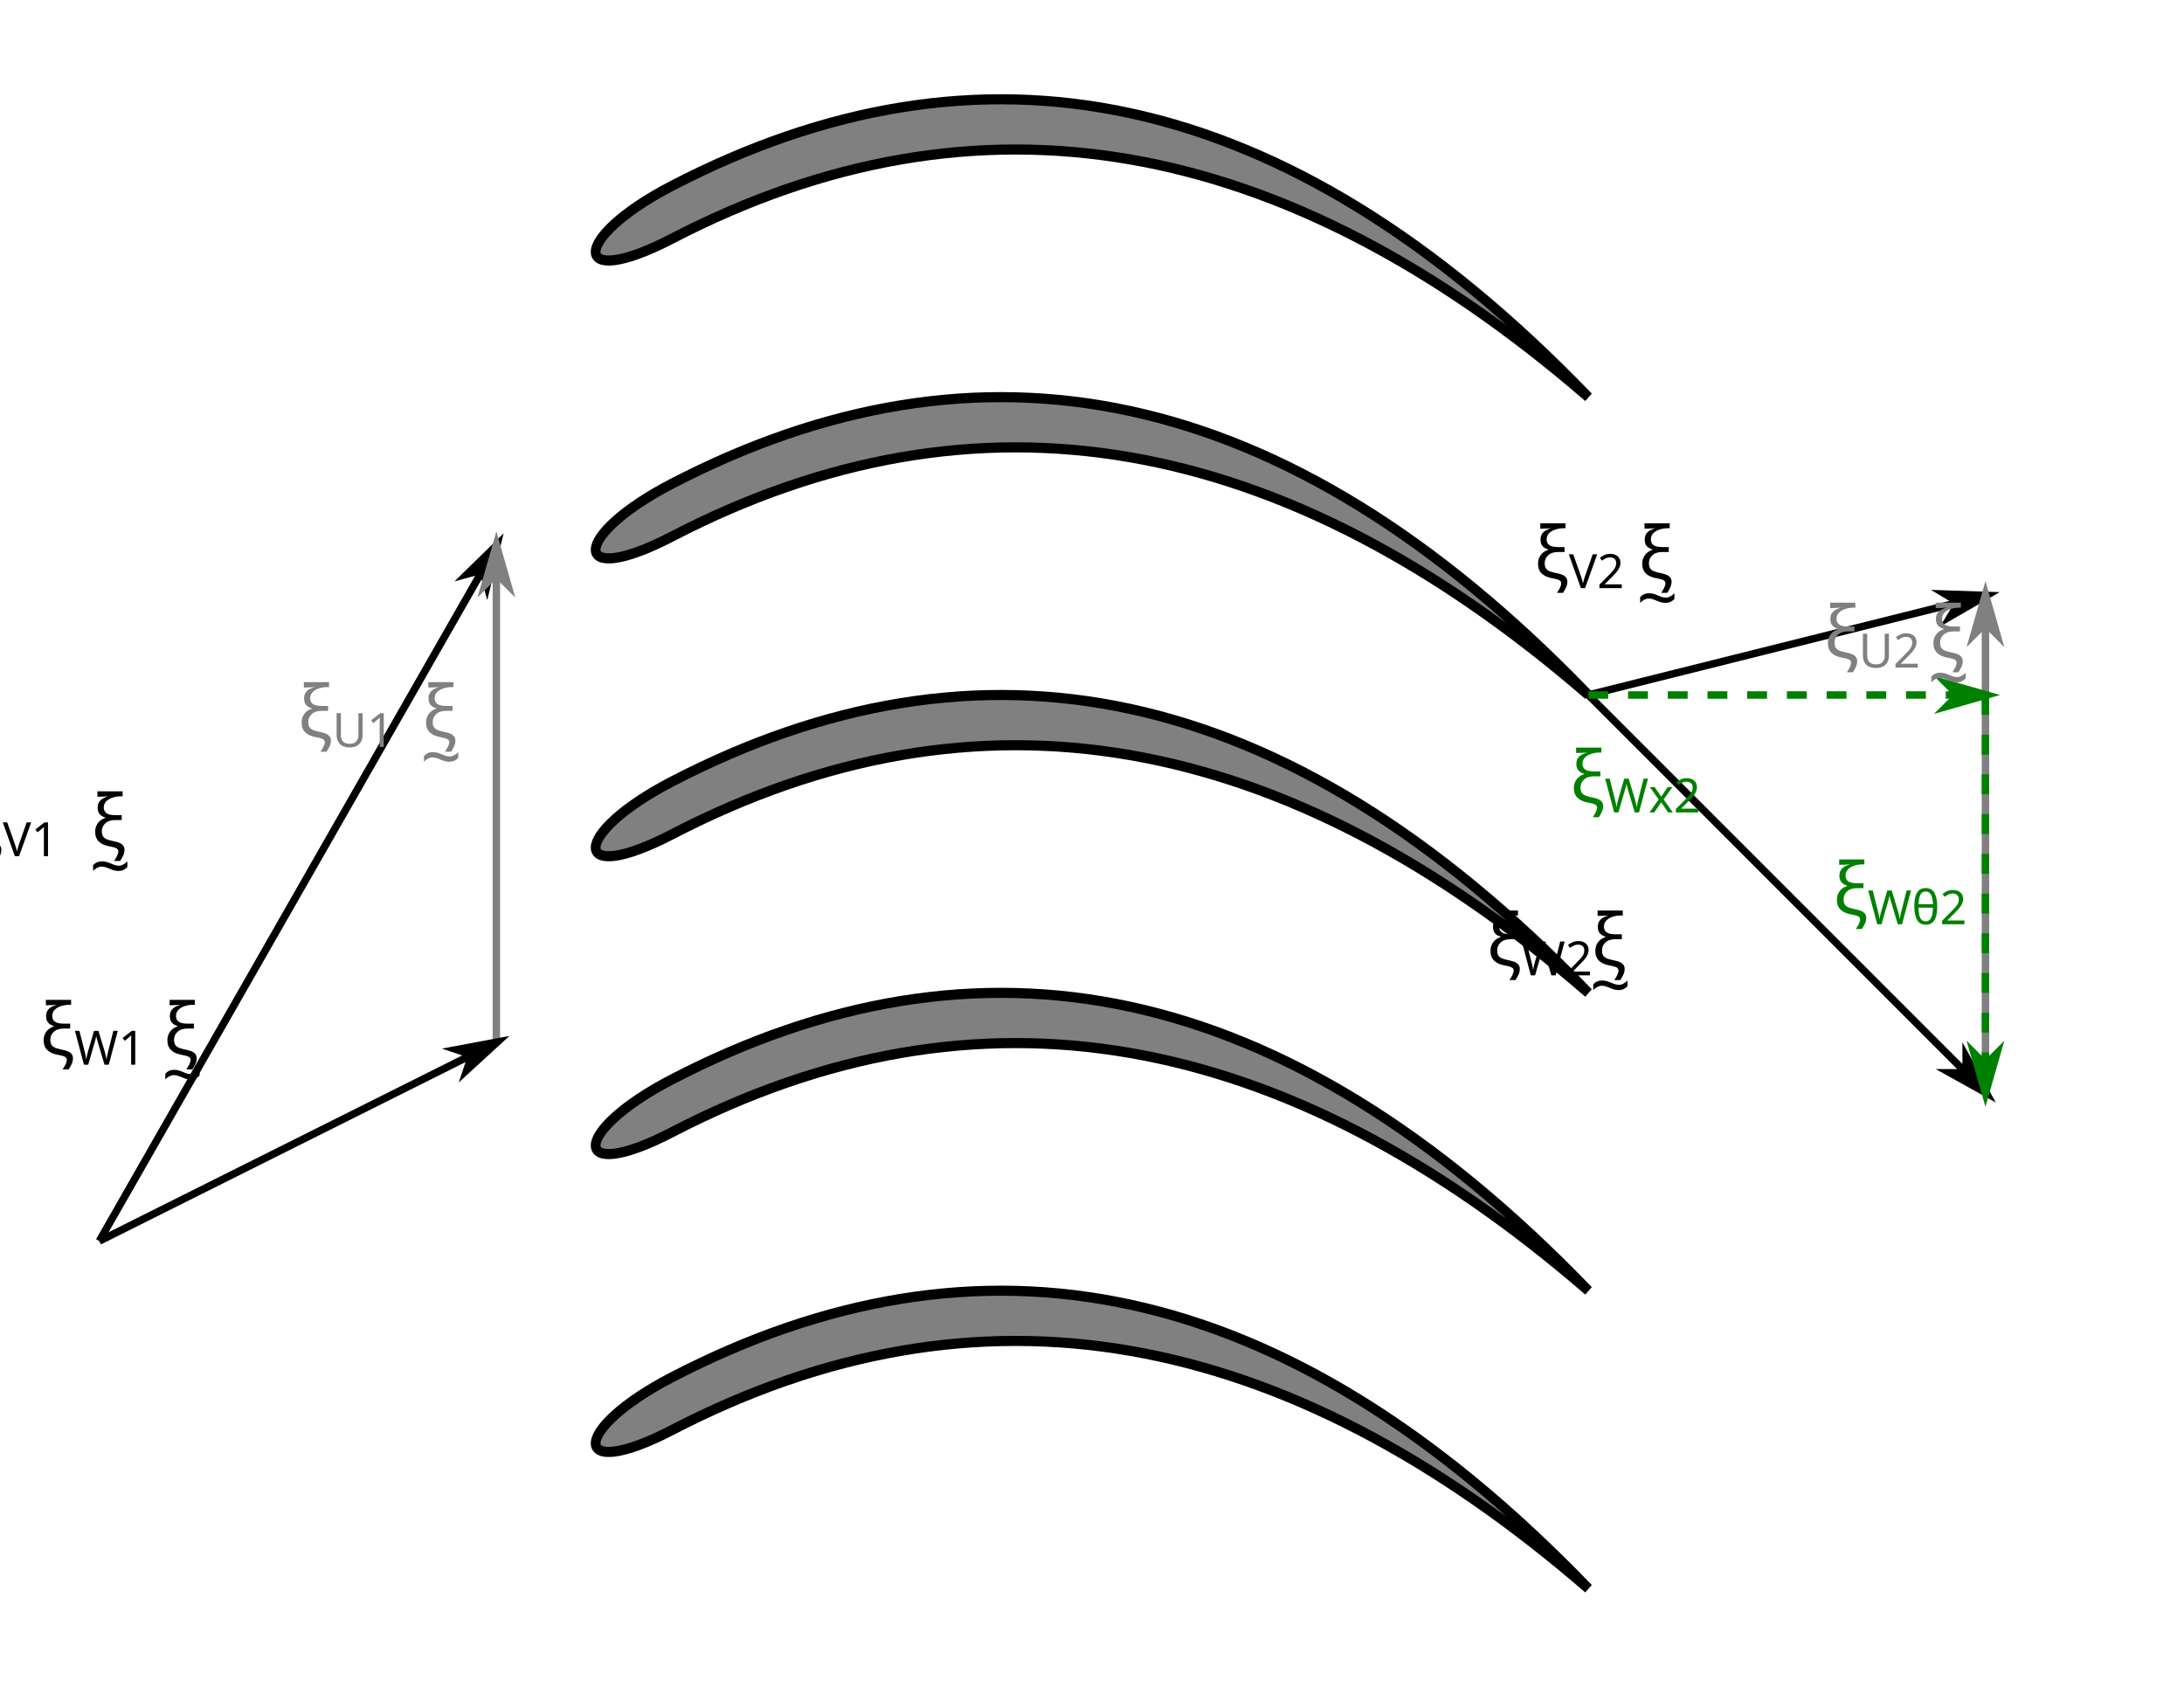
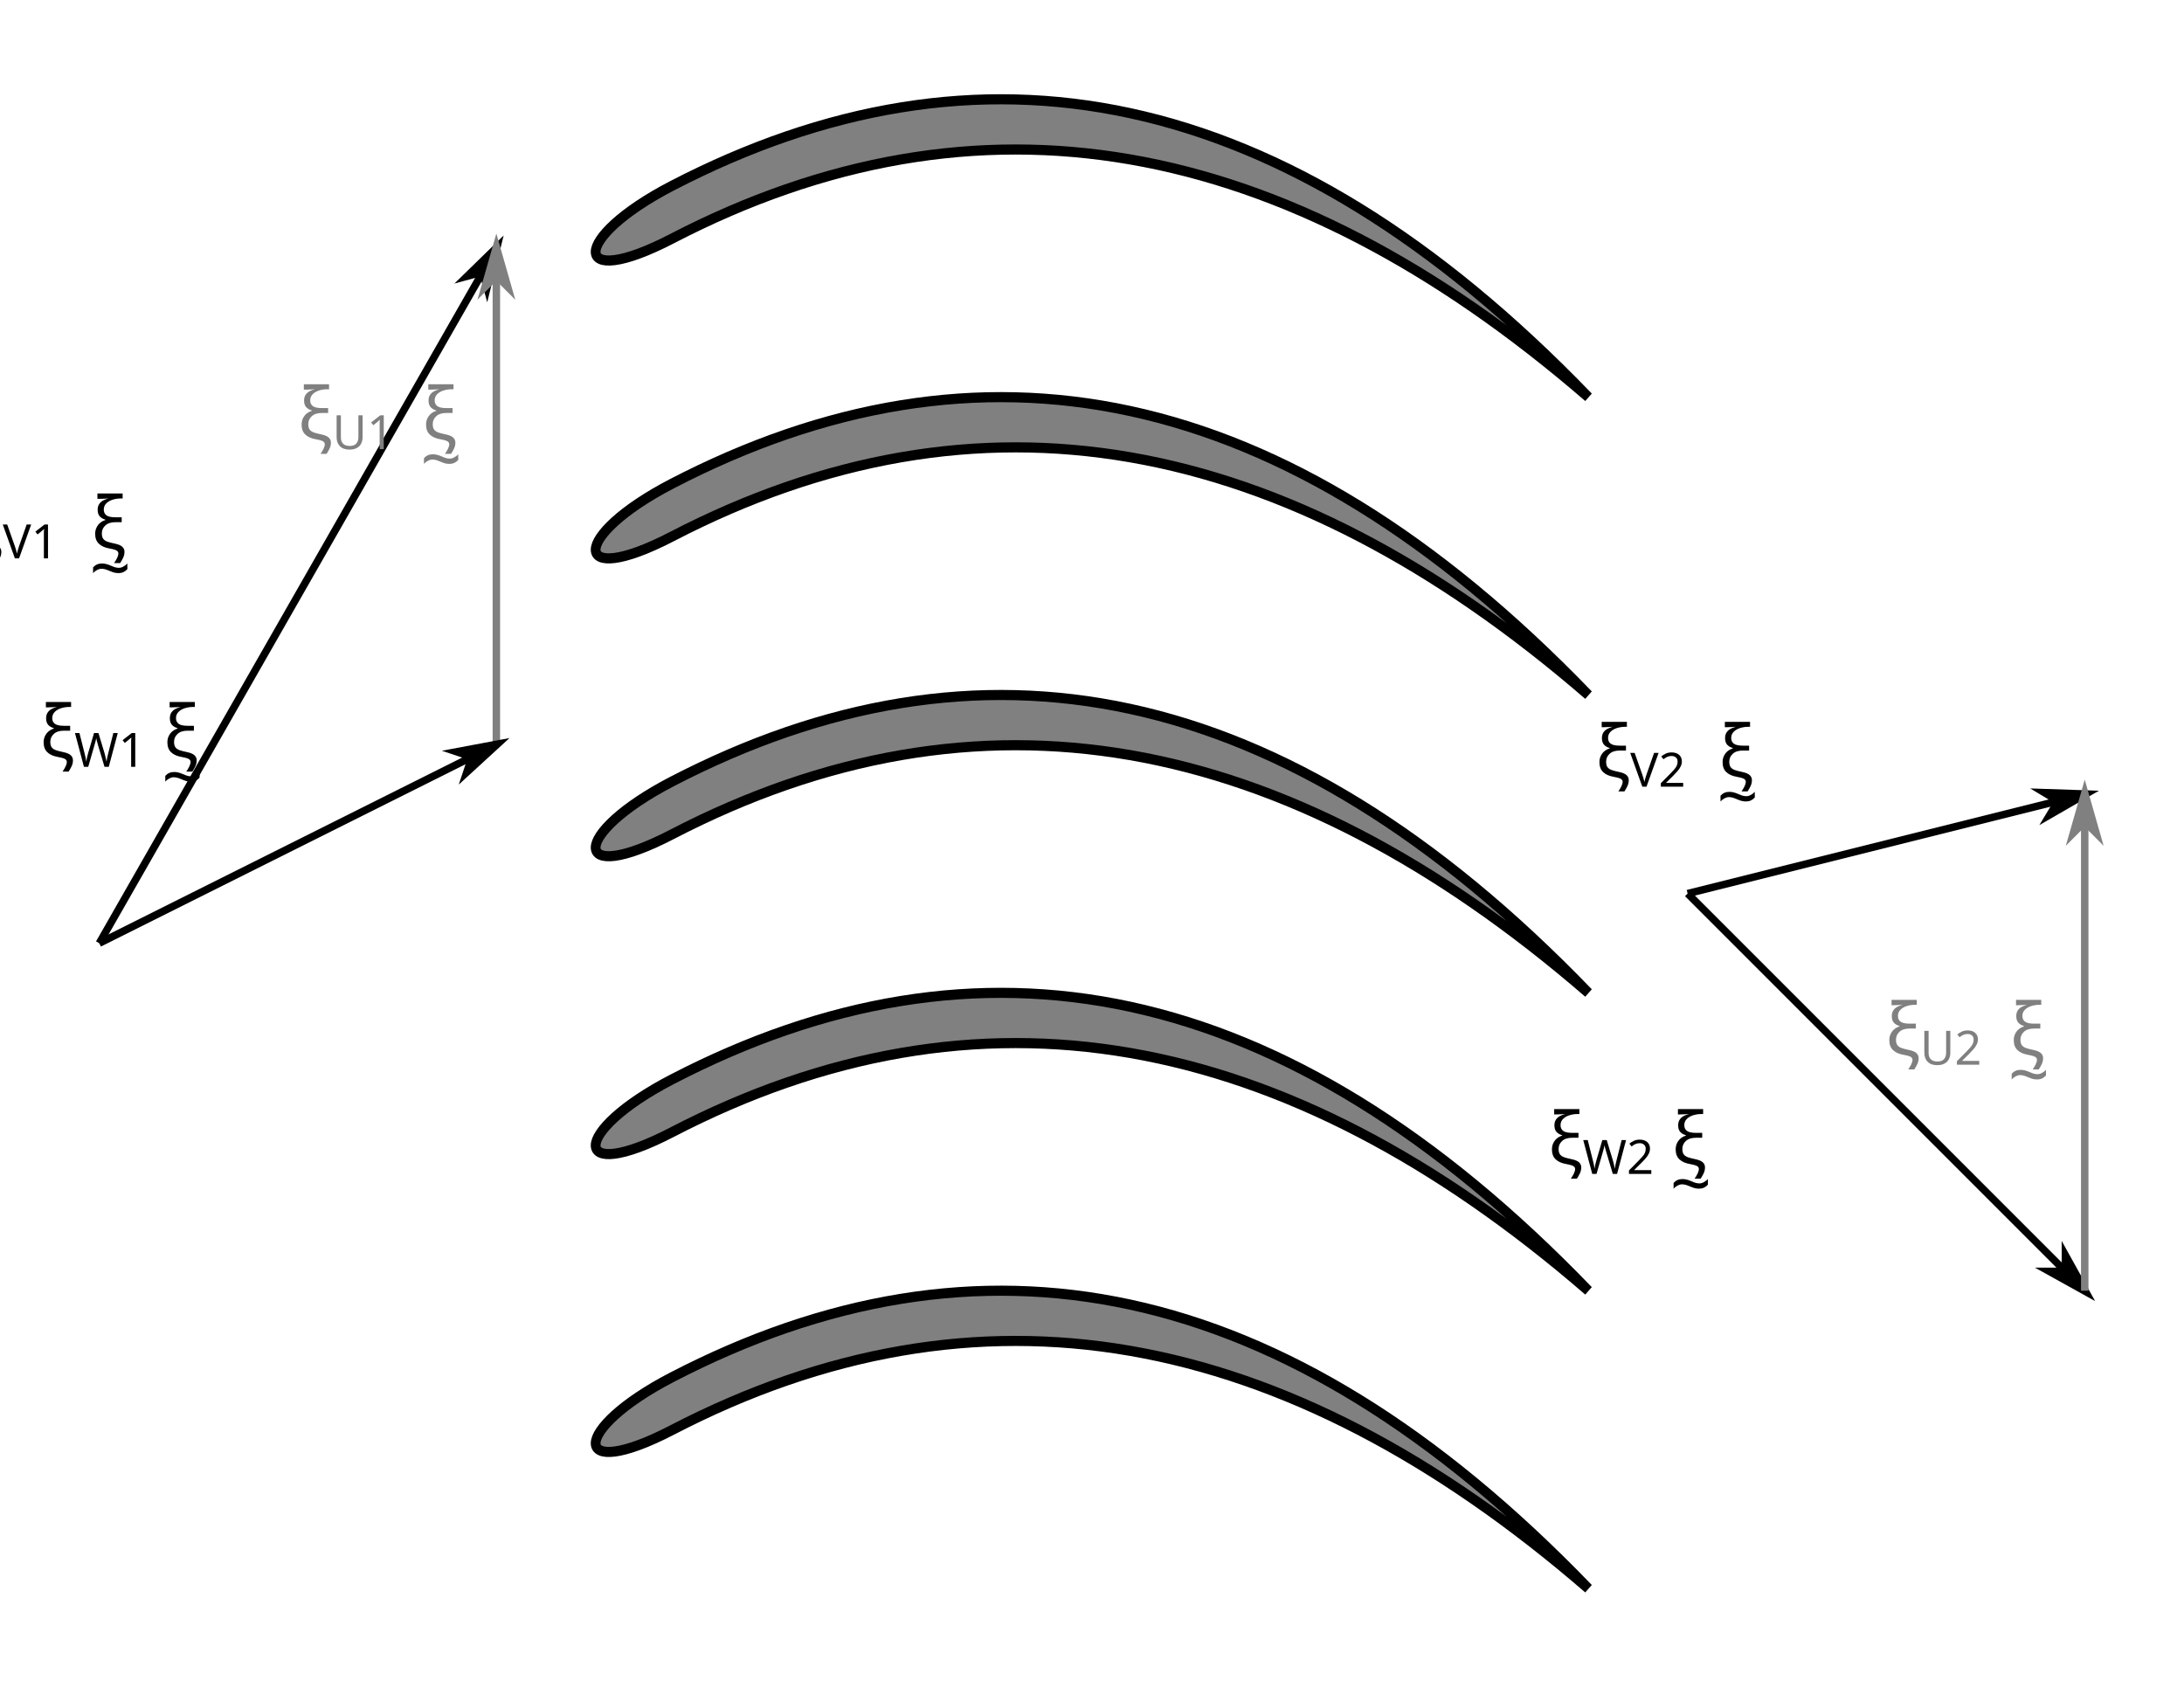
<svg xmlns="http://www.w3.org/2000/svg" width="440" height="340" viewBox="0 0 440 340" version="1.1" id="svg1097">
  <defs id="defs1091">
    <marker style="overflow:visible" id="marker3084" refX="0" refY="0" orient="auto">
      <path transform="matrix(-0.4,0,0,-0.4,-4,0)" style="fill:#008000;fill-opacity:1;fill-rule:evenodd;stroke:#008000;stroke-width:1pt;stroke-opacity:1" d="M 0,0 5,-5 -12.5,0 5,5 Z" id="path3082" />
    </marker>
    <marker style="overflow:visible" id="marker3074" refX="0" refY="0" orient="auto">
      <path transform="matrix(-0.4,0,0,-0.4,-4,0)" style="fill:#008000;fill-opacity:1;fill-rule:evenodd;stroke:#008000;stroke-width:1pt;stroke-opacity:1" d="M 0,0 5,-5 -12.5,0 5,5 Z" id="path3072" />
    </marker>
    <marker style="overflow:visible" id="marker3064" refX="0" refY="0" orient="auto">
      <path transform="matrix(-0.4,0,0,-0.4,-4,0)" style="fill:#808080;fill-opacity:1;fill-rule:evenodd;stroke:#808080;stroke-width:1pt;stroke-opacity:1" d="M 0,0 5,-5 -12.5,0 5,5 Z" id="path3062" />
    </marker>
    <marker style="overflow:visible" id="marker3054" refX="0" refY="0" orient="auto">
      <path transform="matrix(-0.4,0,0,-0.4,-4,0)" style="fill:#000000;fill-opacity:1;fill-rule:evenodd;stroke:#000000;stroke-width:1pt;stroke-opacity:1" d="M 0,0 5,-5 -12.5,0 5,5 Z" id="path3052" />
    </marker>
    <marker style="overflow:visible" id="marker3044" refX="0" refY="0" orient="auto">
      <path transform="matrix(-0.4,0,0,-0.4,-4,0)" style="fill:#000000;fill-opacity:1;fill-rule:evenodd;stroke:#000000;stroke-width:1pt;stroke-opacity:1" d="M 0,0 5,-5 -12.5,0 5,5 Z" id="path3042" />
    </marker>
    <marker style="overflow:visible" id="marker2220" refX="0" refY="0" orient="auto">
      <path transform="matrix(-0.4,0,0,-0.4,-4,0)" style="fill:#000000;fill-opacity:1;fill-rule:evenodd;stroke:#000000;stroke-width:1pt;stroke-opacity:1" d="M 0,0 5,-5 -12.5,0 5,5 Z" id="path2218" />
    </marker>
    <marker style="overflow:visible" id="marker2210" refX="0" refY="0" orient="auto">
      <path transform="matrix(-0.4,0,0,-0.4,-4,0)" style="fill:#000000;fill-opacity:1;fill-rule:evenodd;stroke:#000000;stroke-width:1pt;stroke-opacity:1" d="M 0,0 5,-5 -12.5,0 5,5 Z" id="path2208" />
    </marker>
    <marker style="overflow:visible" id="marker2158" refX="0" refY="0" orient="auto">
      <path transform="matrix(-0.4,0,0,-0.4,-4,0)" style="fill:#808080;fill-opacity:1;fill-rule:evenodd;stroke:#808080;stroke-width:1pt;stroke-opacity:1" d="M 0,0 5,-5 -12.5,0 5,5 Z" id="path2156" />
    </marker>
    <marker style="overflow:visible" id="marker2074" refX="0" refY="0" orient="auto">
      <path transform="matrix(-1.1,0,0,-1.1,-1.1,0)" d="M 8.719,4.034 -2.207,0.016 8.719,-4.002 c -1.745,2.372 -1.735,5.617 -6e-7,8.035 z" style="fill:#000000;fill-opacity:1;fill-rule:evenodd;stroke:#000000;stroke-width:0.625;stroke-linejoin:round;stroke-opacity:1" id="path2072" />
    </marker>
    <marker style="overflow:visible" id="marker2064" refX="0" refY="0" orient="auto">
      <path transform="matrix(-1.1,0,0,-1.1,-1.1,0)" d="M 8.719,4.034 -2.207,0.016 8.719,-4.002 c -1.745,2.372 -1.735,5.617 -6e-7,8.035 z" style="fill:#000000;fill-opacity:1;fill-rule:evenodd;stroke:#000000;stroke-width:0.625;stroke-linejoin:round;stroke-opacity:1" id="path2062" />
    </marker>
    <marker style="overflow:visible" id="marker2030" refX="0" refY="0" orient="auto">
      <path transform="matrix(-1.1,0,0,-1.1,-1.1,0)" d="M 8.719,4.034 -2.207,0.016 8.719,-4.002 c -1.745,2.372 -1.735,5.617 -6e-7,8.035 z" style="fill:#808080;fill-opacity:1;fill-rule:evenodd;stroke:#808080;stroke-width:0.625;stroke-linejoin:round;stroke-opacity:1" id="path2028" />
    </marker>
    <marker style="overflow:visible" id="marker1862" refX="0" refY="0" orient="auto">
      <path transform="matrix(-0.8,0,0,-0.8,-10,0)" style="fill:#808080;fill-opacity:1;fill-rule:evenodd;stroke:#808080;stroke-width:1pt;stroke-opacity:1" d="M 0,0 5,-5 -12.5,0 5,5 Z" id="path1860" />
    </marker>
    <marker style="overflow:visible" id="marker1810" refX="0" refY="0" orient="auto">
      <path transform="matrix(-0.8,0,0,-0.8,-10,0)" style="fill:#000000;fill-opacity:1;fill-rule:evenodd;stroke:#000000;stroke-width:1pt;stroke-opacity:1" d="M 0,0 5,-5 -12.5,0 5,5 Z" id="path1808" />
    </marker>
  </defs>
  <g id="layer1" transform="translate(0,-238.25)">
    <path style="font-variation-settings:normal;vector-effect:none;fill:#808080;fill-opacity:1;stroke:#000000;stroke-width:1.914;stroke-linecap:butt;stroke-linejoin:miter;stroke-miterlimit:4;stroke-dasharray:none;stroke-dashoffset:0;stroke-opacity:1;marker:none;stop-color:#000000" d="m 300,400 c 50,-60 60,-120 30,-180 -10,-20 0,-20 10,0 30,60 20,120 -40,180 z" id="path1424" transform="matrix(0,-1.064177,1.025641,0,-90.2564,697.5031)" />
-     <g id="g2848" transform="rotate(-90,220.7498,558.9998)">
+     <g id="g2848" transform="rotate(-90,190.7498,528.9998)">
      <g id="g2012">
        <path style="font-variation-settings:normal;opacity:1;vector-effect:none;fill:none;fill-opacity:1;stroke:#000000;stroke-width:1.5;stroke-linecap:butt;stroke-linejoin:miter;stroke-miterlimit:4;stroke-dasharray:none;stroke-dashoffset:0;stroke-opacity:1;marker:none;marker-end:url(#marker2220);stop-color:#000000;stop-opacity:1" d="m 260,120 140,80" id="path1806" transform="translate(31.49956,238.25)" />
        <g id="g2644" transform="rotate(90,365.6508,359.0699)">
          <text xml:space="preserve" style="font-style:normal;font-variant:normal;font-weight:normal;font-stretch:normal;font-size:14.667px;font-family:'SBL BibLit';-inkscape-font-specification:'SBL BibLit';text-align:center;text-anchor:middle;fill:#000000;fill-opacity:1;stroke:none;stroke-width:1.5;stroke-linecap:round;stroke-miterlimit:4;stroke-dasharray:none;stroke-opacity:1;stop-color:#000000" x="400" y="140" id="text2616" transform="translate(-11.98266,222.8704)">
            <tspan id="tspan2614" x="400" y="140" style="font-style:normal;font-variant:normal;font-weight:normal;font-stretch:normal;font-size:14.667px;font-family:'SBL BibLit';-inkscape-font-specification:'SBL BibLit'">~</tspan>
          </text>
          <text xml:space="preserve" style="font-weight:900;font-stretch:condensed;font-size:14.667px;font-family:'Noto Sans';-inkscape-font-specification:'Noto Sans Heavy Condensed';text-align:center;text-anchor:middle;fill:none;stroke:#008000;stroke-width:1.5;stroke-linecap:round;stroke-miterlimit:4;stroke-dasharray:none;stop-color:#000000" x="350" y="120" id="text2622" transform="translate(37.68068,233.7872)">
            <tspan id="tspan2620" x="350" y="120" style="font-style:normal;font-variant:normal;font-weight:normal;font-stretch:normal;font-size:14.667px;font-family:'SBL BibLit';-inkscape-font-specification:'SBL BibLit';fill:#000000;fill-opacity:1;stroke:none;stroke-opacity:1">ξ</tspan>
          </text>
          <text xml:space="preserve" style="font-weight:900;font-stretch:condensed;font-size:14.667px;font-family:'Noto Sans';-inkscape-font-specification:'Noto Sans Heavy Condensed';text-align:center;text-anchor:middle;fill:none;stroke:#008000;stroke-width:1.5;stroke-linecap:round;stroke-miterlimit:4;stroke-dasharray:none;stop-color:#000000" x="350" y="120" id="text2610" transform="translate(43.24336,233.7872)">
            <tspan id="tspan2608" x="350" y="120" style="font-style:normal;font-variant:normal;font-weight:normal;font-stretch:normal;font-size:14.667px;font-family:'SBL BibLit';-inkscape-font-specification:'SBL BibLit';fill:#000000;fill-opacity:1;stroke:none;stroke-opacity:1">ξ<tspan style="font-size:65%;baseline-shift:sub" id="tspan2646">V1</tspan>
            </tspan>
          </text>
        </g>
      </g>
      <g id="g1941">
        <path style="font-variation-settings:normal;opacity:1;vector-effect:none;fill:none;fill-opacity:1;stroke:#808080;stroke-width:1.5;stroke-linecap:butt;stroke-linejoin:miter;stroke-miterlimit:4;stroke-dasharray:none;stroke-dashoffset:0;stroke-opacity:1;marker:none;marker-end:url(#marker2158);stop-color:#000000;stop-opacity:1" d="M 260,120 H 360" id="path1858" transform="translate(71.49956,318.25)" />
        <g id="g2686" transform="rotate(90,343.3194,403.4012)" style="fill:#808080">
          <text xml:space="preserve" style="font-style:normal;font-variant:normal;font-weight:normal;font-stretch:normal;font-size:14.667px;font-family:'SBL BibLit';-inkscape-font-specification:'SBL BibLit';text-align:center;text-anchor:middle;fill:#808080;fill-opacity:1;stroke:none;stroke-width:1.5;stroke-linecap:round;stroke-miterlimit:4;stroke-dasharray:none;stroke-opacity:1;stop-color:#000000" x="400" y="140" id="text2674" transform="translate(-11.98266,222.8704)">
            <tspan id="tspan2672" x="400" y="140" style="font-style:normal;font-variant:normal;font-weight:normal;font-stretch:normal;font-size:14.667px;font-family:'SBL BibLit';-inkscape-font-specification:'SBL BibLit';fill:#808080">~</tspan>
          </text>
          <text xml:space="preserve" style="font-weight:900;font-stretch:condensed;font-size:14.667px;font-family:'Noto Sans';-inkscape-font-specification:'Noto Sans Heavy Condensed';text-align:center;text-anchor:middle;fill:#808080;stroke:#008000;stroke-width:1.5;stroke-linecap:round;stroke-miterlimit:4;stroke-dasharray:none;stop-color:#000000" x="350" y="120" id="text2678" transform="translate(37.68068,233.7872)">
            <tspan id="tspan2676" x="350" y="120" style="font-style:normal;font-variant:normal;font-weight:normal;font-stretch:normal;font-size:14.667px;font-family:'SBL BibLit';-inkscape-font-specification:'SBL BibLit';fill:#808080;fill-opacity:1;stroke:none;stroke-opacity:1">ξ</tspan>
          </text>
          <text xml:space="preserve" style="font-weight:900;font-stretch:condensed;font-size:14.667px;font-family:'Noto Sans';-inkscape-font-specification:'Noto Sans Heavy Condensed';text-align:center;text-anchor:middle;fill:#808080;stroke:#008000;stroke-width:1.5;stroke-linecap:round;stroke-miterlimit:4;stroke-dasharray:none;stop-color:#000000" x="350" y="120" id="text2684" transform="translate(43.60179,233.7872)">
            <tspan id="tspan2682" x="350" y="120" style="font-style:normal;font-variant:normal;font-weight:normal;font-stretch:normal;font-size:14.667px;font-family:'SBL BibLit';-inkscape-font-specification:'SBL BibLit';fill:#808080;fill-opacity:1;stroke:none;stroke-opacity:1">ξ<tspan style="font-size:65%;baseline-shift:sub;fill:#808080" id="tspan2680">U1</tspan>
            </tspan>
          </text>
        </g>
      </g>
      <g id="g2047">
        <path style="font-variation-settings:normal;opacity:1;vector-effect:none;fill:none;fill-opacity:1;stroke:#000000;stroke-width:1.5;stroke-linecap:butt;stroke-linejoin:miter;stroke-miterlimit:4;stroke-dasharray:none;stroke-dashoffset:0;stroke-opacity:1;marker:none;marker-end:url(#marker2210);stop-color:#000000;stop-opacity:1" d="m 260,120 40,80" id="path1752" transform="translate(31.49956,238.25)" />
        <g id="g2720" transform="rotate(90,337.3769,345.3437)">
          <text xml:space="preserve" style="font-style:normal;font-variant:normal;font-weight:normal;font-stretch:normal;font-size:14.667px;font-family:'SBL BibLit';-inkscape-font-specification:'SBL BibLit';text-align:center;text-anchor:middle;fill:#000000;fill-opacity:1;stroke:none;stroke-width:1.5;stroke-linecap:round;stroke-miterlimit:4;stroke-dasharray:none;stroke-opacity:1;stop-color:#000000" x="400" y="140" id="text2708" transform="translate(-11.98266,222.8704)">
            <tspan id="tspan2706" x="400" y="140" style="font-style:normal;font-variant:normal;font-weight:normal;font-stretch:normal;font-size:14.667px;font-family:'SBL BibLit';-inkscape-font-specification:'SBL BibLit'">~</tspan>
          </text>
          <text xml:space="preserve" style="font-weight:900;font-stretch:condensed;font-size:14.667px;font-family:'Noto Sans';-inkscape-font-specification:'Noto Sans Heavy Condensed';text-align:center;text-anchor:middle;fill:none;stroke:#008000;stroke-width:1.5;stroke-linecap:round;stroke-miterlimit:4;stroke-dasharray:none;stop-color:#000000" x="350" y="120" id="text2712" transform="translate(37.68068,233.7872)">
            <tspan id="tspan2710" x="350" y="120" style="font-style:normal;font-variant:normal;font-weight:normal;font-stretch:normal;font-size:14.667px;font-family:'SBL BibLit';-inkscape-font-specification:'SBL BibLit';fill:#000000;fill-opacity:1;stroke:none;stroke-opacity:1">ξ</tspan>
          </text>
          <text xml:space="preserve" style="font-weight:900;font-stretch:condensed;font-size:14.667px;font-family:'Noto Sans';-inkscape-font-specification:'Noto Sans Heavy Condensed';text-align:center;text-anchor:middle;fill:none;stroke:#008000;stroke-width:1.5;stroke-linecap:round;stroke-miterlimit:4;stroke-dasharray:none;stop-color:#000000" x="350" y="120" id="text2718" transform="translate(44.6957,233.7872)">
            <tspan id="tspan2716" x="350" y="120" style="font-style:normal;font-variant:normal;font-weight:normal;font-stretch:normal;font-size:14.667px;font-family:'SBL BibLit';-inkscape-font-specification:'SBL BibLit';fill:#000000;fill-opacity:1;stroke:none;stroke-opacity:1">ξ<tspan style="font-size:65%;baseline-shift:sub" id="tspan2714">W1</tspan>
            </tspan>
          </text>
        </g>
      </g>
    </g>
-     <g id="g3040" transform="rotate(-90,315,353.25)">
-       <path style="font-variation-settings:normal;opacity:1;vector-effect:none;fill:none;fill-opacity:1;stroke:#000000;stroke-width:1.5;stroke-linecap:butt;stroke-linejoin:miter;stroke-miterlimit:4;stroke-dasharray:none;stroke-dashoffset:0;stroke-opacity:1;marker:none;marker-end:url(#marker3044);stop-color:#000000;stop-opacity:1" d="m 260,120 -80,80" id="path2970" transform="translate(30,238.25)" />
-       <path style="font-variation-settings:normal;opacity:1;vector-effect:none;fill:none;fill-opacity:1;stroke:#000000;stroke-width:1.5;stroke-linecap:butt;stroke-linejoin:miter;stroke-miterlimit:4;stroke-dasharray:none;stroke-dashoffset:0;stroke-opacity:1;marker:none;marker-end:url(#marker3054);stop-color:#000000;stop-opacity:1" d="m 260,120 20,80" id="path2972" transform="translate(30,238.25)" />
-       <path style="font-variation-settings:normal;opacity:1;vector-effect:none;fill:none;fill-opacity:1;stroke:#808080;stroke-width:1.5;stroke-linecap:butt;stroke-linejoin:miter;stroke-miterlimit:4;stroke-dasharray:none;stroke-dashoffset:0;stroke-opacity:1;marker:none;marker-end:url(#marker3064);stop-color:#000000;stop-opacity:1" d="M 260,120 H 360" id="path2974" transform="translate(-50,318.25)" />
-       <path style="font-variation-settings:normal;opacity:1;vector-effect:none;fill:none;fill-opacity:1;stroke:#008000;stroke-width:1.5;stroke-linecap:butt;stroke-linejoin:miter;stroke-miterlimit:4;stroke-dasharray:4, 4;stroke-dashoffset:0;stroke-opacity:1;marker:none;marker-end:url(#marker3074);stop-color:#000000;stop-opacity:1" d="m 290,120 v 80" id="path2976" transform="translate(0,238.25)" />
-       <path style="font-variation-settings:normal;opacity:1;vector-effect:none;fill:none;fill-opacity:1;stroke:#008000;stroke-width:1.5;stroke-linecap:butt;stroke-linejoin:miter;stroke-miterlimit:4;stroke-dasharray:4, 4;stroke-dashoffset:0;stroke-opacity:1;marker:none;marker-end:url(#marker3084);stop-color:#000000;stop-opacity:1" d="M 290,120 H 210" id="path2978" transform="translate(0,318.25)" />
-       <g id="g2994" transform="rotate(90,332.9662,334.2549)">
-         <text xml:space="preserve" style="font-style:normal;font-variant:normal;font-weight:normal;font-stretch:normal;font-size:14.667px;font-family:'SBL BibLit';-inkscape-font-specification:'SBL BibLit';text-align:center;text-anchor:middle;fill:#000000;fill-opacity:1;stroke:none;stroke-width:1.5;stroke-linecap:round;stroke-miterlimit:4;stroke-dasharray:none;stroke-opacity:1;stop-color:#000000" x="400" y="140" id="text2982" transform="translate(-11.98266,222.8704)">
-           <tspan id="tspan2980" x="400" y="140" style="font-style:normal;font-variant:normal;font-weight:normal;font-stretch:normal;font-size:14.667px;font-family:'SBL BibLit';-inkscape-font-specification:'SBL BibLit'">~</tspan>
-         </text>
-         <text xml:space="preserve" style="font-weight:900;font-stretch:condensed;font-size:14.667px;font-family:'Noto Sans';-inkscape-font-specification:'Noto Sans Heavy Condensed';text-align:center;text-anchor:middle;fill:none;stroke:#008000;stroke-width:1.5;stroke-linecap:round;stroke-miterlimit:4;stroke-dasharray:none;stop-color:#000000" x="350" y="120" id="text2986" transform="translate(37.68068,233.7872)">
-           <tspan id="tspan2984" x="350" y="120" style="font-style:normal;font-variant:normal;font-weight:normal;font-stretch:normal;font-size:14.667px;font-family:'SBL BibLit';-inkscape-font-specification:'SBL BibLit';fill:#000000;fill-opacity:1;stroke:none;stroke-opacity:1">ξ</tspan>
-         </text>
-         <text xml:space="preserve" style="font-weight:900;font-stretch:condensed;font-size:14.667px;font-family:'Noto Sans';-inkscape-font-specification:'Noto Sans Heavy Condensed';text-align:center;text-anchor:middle;fill:none;stroke:#008000;stroke-width:1.5;stroke-linecap:round;stroke-miterlimit:4;stroke-dasharray:none;stop-color:#000000" x="350" y="120" id="text2992" transform="translate(43.24336,233.7872)">
-           <tspan id="tspan2990" x="350" y="120" style="font-style:normal;font-variant:normal;font-weight:normal;font-stretch:normal;font-size:14.667px;font-family:'SBL BibLit';-inkscape-font-specification:'SBL BibLit';fill:#000000;fill-opacity:1;stroke:none;stroke-opacity:1">ξ<tspan style="font-size:65%;baseline-shift:sub" id="tspan2988">V2</tspan>
-           </tspan>
-         </text>
+     <g id="g3040" transform="rotate(-90,345,363.25)">
+       <g id="g2255">
+         <path style="font-variation-settings:normal;opacity:1;vector-effect:none;fill:none;fill-opacity:1;stroke:#000000;stroke-width:1.5;stroke-linecap:butt;stroke-linejoin:miter;stroke-miterlimit:4;stroke-dasharray:none;stroke-dashoffset:0;stroke-opacity:1;marker:none;marker-end:url(#marker3054);stop-color:#000000;stop-opacity:1" d="m 260,120 20,80" id="path2972" transform="translate(30,238.25)" />
+         <g id="g2994" transform="rotate(90,332.9662,334.2549)">
+           <text xml:space="preserve" style="font-style:normal;font-variant:normal;font-weight:normal;font-stretch:normal;font-size:14.667px;font-family:'SBL BibLit';-inkscape-font-specification:'SBL BibLit';text-align:center;text-anchor:middle;fill:#000000;fill-opacity:1;stroke:none;stroke-width:1.5;stroke-linecap:round;stroke-miterlimit:4;stroke-dasharray:none;stroke-opacity:1;stop-color:#000000" x="400" y="140" id="text2982" transform="translate(-11.98266,222.8704)">
+             <tspan id="tspan2980" x="400" y="140" style="font-style:normal;font-variant:normal;font-weight:normal;font-stretch:normal;font-size:14.667px;font-family:'SBL BibLit';-inkscape-font-specification:'SBL BibLit'">~</tspan>
+           </text>
+           <text xml:space="preserve" style="font-weight:900;font-stretch:condensed;font-size:14.667px;font-family:'Noto Sans';-inkscape-font-specification:'Noto Sans Heavy Condensed';text-align:center;text-anchor:middle;fill:none;stroke:#008000;stroke-width:1.5;stroke-linecap:round;stroke-miterlimit:4;stroke-dasharray:none;stop-color:#000000" x="350" y="120" id="text2986" transform="translate(37.68068,233.7872)">
+             <tspan id="tspan2984" x="350" y="120" style="font-style:normal;font-variant:normal;font-weight:normal;font-stretch:normal;font-size:14.667px;font-family:'SBL BibLit';-inkscape-font-specification:'SBL BibLit';fill:#000000;fill-opacity:1;stroke:none;stroke-opacity:1">ξ</tspan>
+           </text>
+           <text xml:space="preserve" style="font-weight:900;font-stretch:condensed;font-size:14.667px;font-family:'Noto Sans';-inkscape-font-specification:'Noto Sans Heavy Condensed';text-align:center;text-anchor:middle;fill:none;stroke:#008000;stroke-width:1.5;stroke-linecap:round;stroke-miterlimit:4;stroke-dasharray:none;stop-color:#000000" x="350" y="120" id="text2992" transform="translate(43.24336,233.7872)">
+             <tspan id="tspan2990" x="350" y="120" style="font-style:normal;font-variant:normal;font-weight:normal;font-stretch:normal;font-size:14.667px;font-family:'SBL BibLit';-inkscape-font-specification:'SBL BibLit';fill:#000000;fill-opacity:1;stroke:none;stroke-opacity:1">ξ<tspan style="font-size:65%;baseline-shift:sub" id="tspan2988">V2</tspan>
+             </tspan>
+           </text>
+         </g>
      </g>
-       <g id="g3026" transform="rotate(90,298.6923,290.5287)">
-         <text xml:space="preserve" style="font-style:normal;font-variant:normal;font-weight:normal;font-stretch:normal;font-size:14.667px;font-family:'SBL BibLit';-inkscape-font-specification:'SBL BibLit';text-align:center;text-anchor:middle;fill:#000000;fill-opacity:1;stroke:none;stroke-width:1.5;stroke-linecap:round;stroke-miterlimit:4;stroke-dasharray:none;stroke-opacity:1;stop-color:#000000" x="400" y="140" id="text3014" transform="translate(-11.98266,222.8704)">
-           <tspan id="tspan3012" x="400" y="140" style="font-style:normal;font-variant:normal;font-weight:normal;font-stretch:normal;font-size:14.667px;font-family:'SBL BibLit';-inkscape-font-specification:'SBL BibLit'">~</tspan>
-         </text>
-         <text xml:space="preserve" style="font-weight:900;font-stretch:condensed;font-size:14.667px;font-family:'Noto Sans';-inkscape-font-specification:'Noto Sans Heavy Condensed';text-align:center;text-anchor:middle;fill:none;stroke:#008000;stroke-width:1.5;stroke-linecap:round;stroke-miterlimit:4;stroke-dasharray:none;stop-color:#000000" x="350" y="120" id="text3018" transform="translate(37.68068,233.7872)">
-           <tspan id="tspan3016" x="350" y="120" style="font-style:normal;font-variant:normal;font-weight:normal;font-stretch:normal;font-size:14.667px;font-family:'SBL BibLit';-inkscape-font-specification:'SBL BibLit';fill:#000000;fill-opacity:1;stroke:none;stroke-opacity:1">ξ</tspan>
-         </text>
-         <text xml:space="preserve" style="font-weight:900;font-stretch:condensed;font-size:14.667px;font-family:'Noto Sans';-inkscape-font-specification:'Noto Sans Heavy Condensed';text-align:center;text-anchor:middle;fill:none;stroke:#008000;stroke-width:1.5;stroke-linecap:round;stroke-miterlimit:4;stroke-dasharray:none;stop-color:#000000" x="350" y="120" id="text3024" transform="translate(44.6957,233.7872)">
-           <tspan id="tspan3022" x="350" y="120" style="font-style:normal;font-variant:normal;font-weight:normal;font-stretch:normal;font-size:14.667px;font-family:'SBL BibLit';-inkscape-font-specification:'SBL BibLit';fill:#000000;fill-opacity:1;stroke:none;stroke-opacity:1">ξ<tspan style="font-size:65%;baseline-shift:sub" id="tspan3020">W2</tspan>
-           </tspan>
-         </text>
+       <g id="g2290">
+         <path style="font-variation-settings:normal;opacity:1;vector-effect:none;fill:none;fill-opacity:1;stroke:#000000;stroke-width:1.5;stroke-linecap:butt;stroke-linejoin:miter;stroke-miterlimit:4;stroke-dasharray:none;stroke-dashoffset:0;stroke-opacity:1;marker:none;marker-end:url(#marker3044);stop-color:#000000;stop-opacity:1" d="m 260,120 -80,80" id="path2970" transform="translate(30,238.25)" />
+         <g id="g3026" transform="rotate(90,298.6923,290.5287)">
+           <text xml:space="preserve" style="font-style:normal;font-variant:normal;font-weight:normal;font-stretch:normal;font-size:14.667px;font-family:'SBL BibLit';-inkscape-font-specification:'SBL BibLit';text-align:center;text-anchor:middle;fill:#000000;fill-opacity:1;stroke:none;stroke-width:1.5;stroke-linecap:round;stroke-miterlimit:4;stroke-dasharray:none;stroke-opacity:1;stop-color:#000000" x="400" y="140" id="text3014" transform="translate(-11.98266,222.8704)">
+             <tspan id="tspan3012" x="400" y="140" style="font-style:normal;font-variant:normal;font-weight:normal;font-stretch:normal;font-size:14.667px;font-family:'SBL BibLit';-inkscape-font-specification:'SBL BibLit'">~</tspan>
+           </text>
+           <text xml:space="preserve" style="font-weight:900;font-stretch:condensed;font-size:14.667px;font-family:'Noto Sans';-inkscape-font-specification:'Noto Sans Heavy Condensed';text-align:center;text-anchor:middle;fill:none;stroke:#008000;stroke-width:1.5;stroke-linecap:round;stroke-miterlimit:4;stroke-dasharray:none;stop-color:#000000" x="350" y="120" id="text3018" transform="translate(37.68068,233.7872)">
+             <tspan id="tspan3016" x="350" y="120" style="font-style:normal;font-variant:normal;font-weight:normal;font-stretch:normal;font-size:14.667px;font-family:'SBL BibLit';-inkscape-font-specification:'SBL BibLit';fill:#000000;fill-opacity:1;stroke:none;stroke-opacity:1">ξ</tspan>
+           </text>
+           <text xml:space="preserve" style="font-weight:900;font-stretch:condensed;font-size:14.667px;font-family:'Noto Sans';-inkscape-font-specification:'Noto Sans Heavy Condensed';text-align:center;text-anchor:middle;fill:none;stroke:#008000;stroke-width:1.5;stroke-linecap:round;stroke-miterlimit:4;stroke-dasharray:none;stop-color:#000000" x="350" y="120" id="text3024" transform="translate(44.6957,233.7872)">
+             <tspan id="tspan3022" x="350" y="120" style="font-style:normal;font-variant:normal;font-weight:normal;font-stretch:normal;font-size:14.667px;font-family:'SBL BibLit';-inkscape-font-specification:'SBL BibLit';fill:#000000;fill-opacity:1;stroke:none;stroke-opacity:1">ξ<tspan style="font-size:65%;baseline-shift:sub" id="tspan3020">W2</tspan>
+             </tspan>
+           </text>
+         </g>
      </g>
-       <text xml:space="preserve" style="font-weight:900;font-stretch:condensed;font-size:14.667px;font-family:'Noto Sans';-inkscape-font-specification:'Noto Sans Heavy Condensed';text-align:center;text-anchor:middle;fill:#008000;stroke:#008000;stroke-width:1.5;stroke-linecap:round;stroke-miterlimit:4;stroke-dasharray:none;stop-color:#000000" x="350" y="120" id="text3032" transform="rotate(90,170.013,218.2337)">
-         <tspan id="tspan3030" x="350" y="120" style="font-style:normal;font-variant:normal;font-weight:normal;font-stretch:normal;font-size:14.667px;font-family:'SBL BibLit';-inkscape-font-specification:'SBL BibLit';fill:#008000;fill-opacity:1;stroke:none;stroke-opacity:1">ξ<tspan style="font-size:65%;baseline-shift:sub;fill:#008000" id="tspan3028">Wx2</tspan>
-         </tspan>
-       </text>
-       <g id="g3010" transform="rotate(90,295.6348,355.5863)" style="fill:#808080">
-         <text xml:space="preserve" style="font-style:normal;font-variant:normal;font-weight:normal;font-stretch:normal;font-size:14.667px;font-family:'SBL BibLit';-inkscape-font-specification:'SBL BibLit';text-align:center;text-anchor:middle;fill:#808080;fill-opacity:1;stroke:none;stroke-width:1.5;stroke-linecap:round;stroke-miterlimit:4;stroke-dasharray:none;stroke-opacity:1;stop-color:#000000" x="400" y="140" id="text2998" transform="translate(-11.98266,222.8704)">
-           <tspan id="tspan2996" x="400" y="140" style="font-style:normal;font-variant:normal;font-weight:normal;font-stretch:normal;font-size:14.667px;font-family:'SBL BibLit';-inkscape-font-specification:'SBL BibLit';fill:#808080">~</tspan>
-         </text>
-         <text xml:space="preserve" style="font-weight:900;font-stretch:condensed;font-size:14.667px;font-family:'Noto Sans';-inkscape-font-specification:'Noto Sans Heavy Condensed';text-align:center;text-anchor:middle;fill:#808080;stroke:#008000;stroke-width:1.5;stroke-linecap:round;stroke-miterlimit:4;stroke-dasharray:none;stop-color:#000000" x="350" y="120" id="text3002" transform="translate(37.68068,233.7872)">
-           <tspan id="tspan3000" x="350" y="120" style="font-style:normal;font-variant:normal;font-weight:normal;font-stretch:normal;font-size:14.667px;font-family:'SBL BibLit';-inkscape-font-specification:'SBL BibLit';fill:#808080;fill-opacity:1;stroke:none;stroke-opacity:1">ξ</tspan>
-         </text>
-         <text xml:space="preserve" style="font-weight:900;font-stretch:condensed;font-size:14.667px;font-family:'Noto Sans';-inkscape-font-specification:'Noto Sans Heavy Condensed';text-align:center;text-anchor:middle;fill:#808080;stroke:#008000;stroke-width:1.5;stroke-linecap:round;stroke-miterlimit:4;stroke-dasharray:none;stop-color:#000000" x="350" y="120" id="text3008" transform="translate(43.60179,233.7872)">
-           <tspan id="tspan3006" x="350" y="120" style="font-style:normal;font-variant:normal;font-weight:normal;font-stretch:normal;font-size:14.667px;font-family:'SBL BibLit';-inkscape-font-specification:'SBL BibLit';fill:#808080;fill-opacity:1;stroke:none;stroke-opacity:1">ξ<tspan style="font-size:65%;baseline-shift:sub;fill:#808080" id="tspan3004">U2</tspan>
-           </tspan>
-         </text>
+       <g id="g2226">
+         <path style="font-variation-settings:normal;opacity:1;vector-effect:none;fill:none;fill-opacity:1;stroke:#808080;stroke-width:1.5;stroke-linecap:butt;stroke-linejoin:miter;stroke-miterlimit:4;stroke-dasharray:none;stroke-dashoffset:0;stroke-opacity:1;marker:none;marker-end:url(#marker3064);stop-color:#000000;stop-opacity:1" d="M 260,120 H 360" id="path2974" transform="translate(-50,318.25)" />
+         <g id="g3010" transform="rotate(90,275.6348,335.5863)" style="fill:#808080">
+           <text xml:space="preserve" style="font-style:normal;font-variant:normal;font-weight:normal;font-stretch:normal;font-size:14.667px;font-family:'SBL BibLit';-inkscape-font-specification:'SBL BibLit';text-align:center;text-anchor:middle;fill:#808080;fill-opacity:1;stroke:none;stroke-width:1.5;stroke-linecap:round;stroke-miterlimit:4;stroke-dasharray:none;stroke-opacity:1;stop-color:#000000" x="400" y="140" id="text2998" transform="translate(-11.98266,222.8704)">
+             <tspan id="tspan2996" x="400" y="140" style="font-style:normal;font-variant:normal;font-weight:normal;font-stretch:normal;font-size:14.667px;font-family:'SBL BibLit';-inkscape-font-specification:'SBL BibLit';fill:#808080">~</tspan>
+           </text>
+           <text xml:space="preserve" style="font-weight:900;font-stretch:condensed;font-size:14.667px;font-family:'Noto Sans';-inkscape-font-specification:'Noto Sans Heavy Condensed';text-align:center;text-anchor:middle;fill:#808080;stroke:#008000;stroke-width:1.5;stroke-linecap:round;stroke-miterlimit:4;stroke-dasharray:none;stop-color:#000000" x="350" y="120" id="text3002" transform="translate(37.68068,233.7872)">
+             <tspan id="tspan3000" x="350" y="120" style="font-style:normal;font-variant:normal;font-weight:normal;font-stretch:normal;font-size:14.667px;font-family:'SBL BibLit';-inkscape-font-specification:'SBL BibLit';fill:#808080;fill-opacity:1;stroke:none;stroke-opacity:1">ξ</tspan>
+           </text>
+           <text xml:space="preserve" style="font-weight:900;font-stretch:condensed;font-size:14.667px;font-family:'Noto Sans';-inkscape-font-specification:'Noto Sans Heavy Condensed';text-align:center;text-anchor:middle;fill:#808080;stroke:#008000;stroke-width:1.5;stroke-linecap:round;stroke-miterlimit:4;stroke-dasharray:none;stop-color:#000000" x="350" y="120" id="text3008" transform="translate(43.60179,233.7872)">
+             <tspan id="tspan3006" x="350" y="120" style="font-style:normal;font-variant:normal;font-weight:normal;font-stretch:normal;font-size:14.667px;font-family:'SBL BibLit';-inkscape-font-specification:'SBL BibLit';fill:#808080;fill-opacity:1;stroke:none;stroke-opacity:1">ξ<tspan style="font-size:65%;baseline-shift:sub;fill:#808080" id="tspan3004">U2</tspan>
+             </tspan>
+           </text>
+         </g>
      </g>
-       <text xml:space="preserve" style="font-weight:900;font-stretch:condensed;font-size:14.667px;font-family:'Noto Sans';-inkscape-font-specification:'Noto Sans Heavy Condensed';text-align:center;text-anchor:middle;fill:#008000;stroke:#008000;stroke-width:1.5;stroke-linecap:round;stroke-miterlimit:4;stroke-dasharray:none;stop-color:#000000" x="350" y="120" id="text3038" transform="rotate(90,132.0961,233.6235)">
-         <tspan id="tspan3036" x="350" y="120" style="font-style:normal;font-variant:normal;font-weight:normal;font-stretch:normal;font-size:14.667px;font-family:'SBL BibLit';-inkscape-font-specification:'SBL BibLit';fill:#008000;fill-opacity:1;stroke:none;stroke-opacity:1">ξ<tspan style="font-size:65%;baseline-shift:sub;fill:#008000" id="tspan3034">Wθ2</tspan>
-         </tspan>
-       </text>
    </g>
    <path style="font-variation-settings:normal;vector-effect:none;fill:#808080;fill-opacity:1;stroke:#000000;stroke-width:1.914;stroke-linecap:butt;stroke-linejoin:miter;stroke-miterlimit:4;stroke-dasharray:none;stroke-dashoffset:0;stroke-opacity:1;marker:none;stop-color:#000000" d="m 300,400 c 50,-60 60,-120 30,-180 -10,-20 0,-20 10,0 30,60 20,120 -40,180 z" id="path1424-3" transform="matrix(0,-1.064177,1.025641,0,-90.2564,757.5031)" />
    <path style="font-variation-settings:normal;vector-effect:none;fill:#808080;fill-opacity:1;stroke:#000000;stroke-width:1.914;stroke-linecap:butt;stroke-linejoin:miter;stroke-miterlimit:4;stroke-dasharray:none;stroke-dashoffset:0;stroke-opacity:1;marker:none;stop-color:#000000" d="m 300,400 c 50,-60 60,-120 30,-180 -10,-20 0,-20 10,0 30,60 20,120 -40,180 z" id="path1424-6" transform="matrix(0,-1.064177,1.025641,0,-90.2564,817.5031)" />
    <path style="font-variation-settings:normal;vector-effect:none;fill:#808080;fill-opacity:1;stroke:#000000;stroke-width:1.914;stroke-linecap:butt;stroke-linejoin:miter;stroke-miterlimit:4;stroke-dasharray:none;stroke-dashoffset:0;stroke-opacity:1;marker:none;stop-color:#000000" d="m 300,400 c 50,-60 60,-120 30,-180 -10,-20 0,-20 10,0 30,60 20,120 -40,180 z" id="path1424-7" transform="matrix(0,-1.064177,1.025641,0,-90.2564,877.5031)" />
    <path style="font-variation-settings:normal;vector-effect:none;fill:#808080;fill-opacity:1;stroke:#000000;stroke-width:1.914;stroke-linecap:butt;stroke-linejoin:miter;stroke-miterlimit:4;stroke-dasharray:none;stroke-dashoffset:0;stroke-opacity:1;marker:none;stop-color:#000000" d="m 300,400 c 50,-60 60,-120 30,-180 -10,-20 0,-20 10,0 30,60 20,120 -40,180 z" id="path1424-5" transform="matrix(0,-1.064177,1.025641,0,-90.2564,637.5031)" />
  </g>
</svg>
